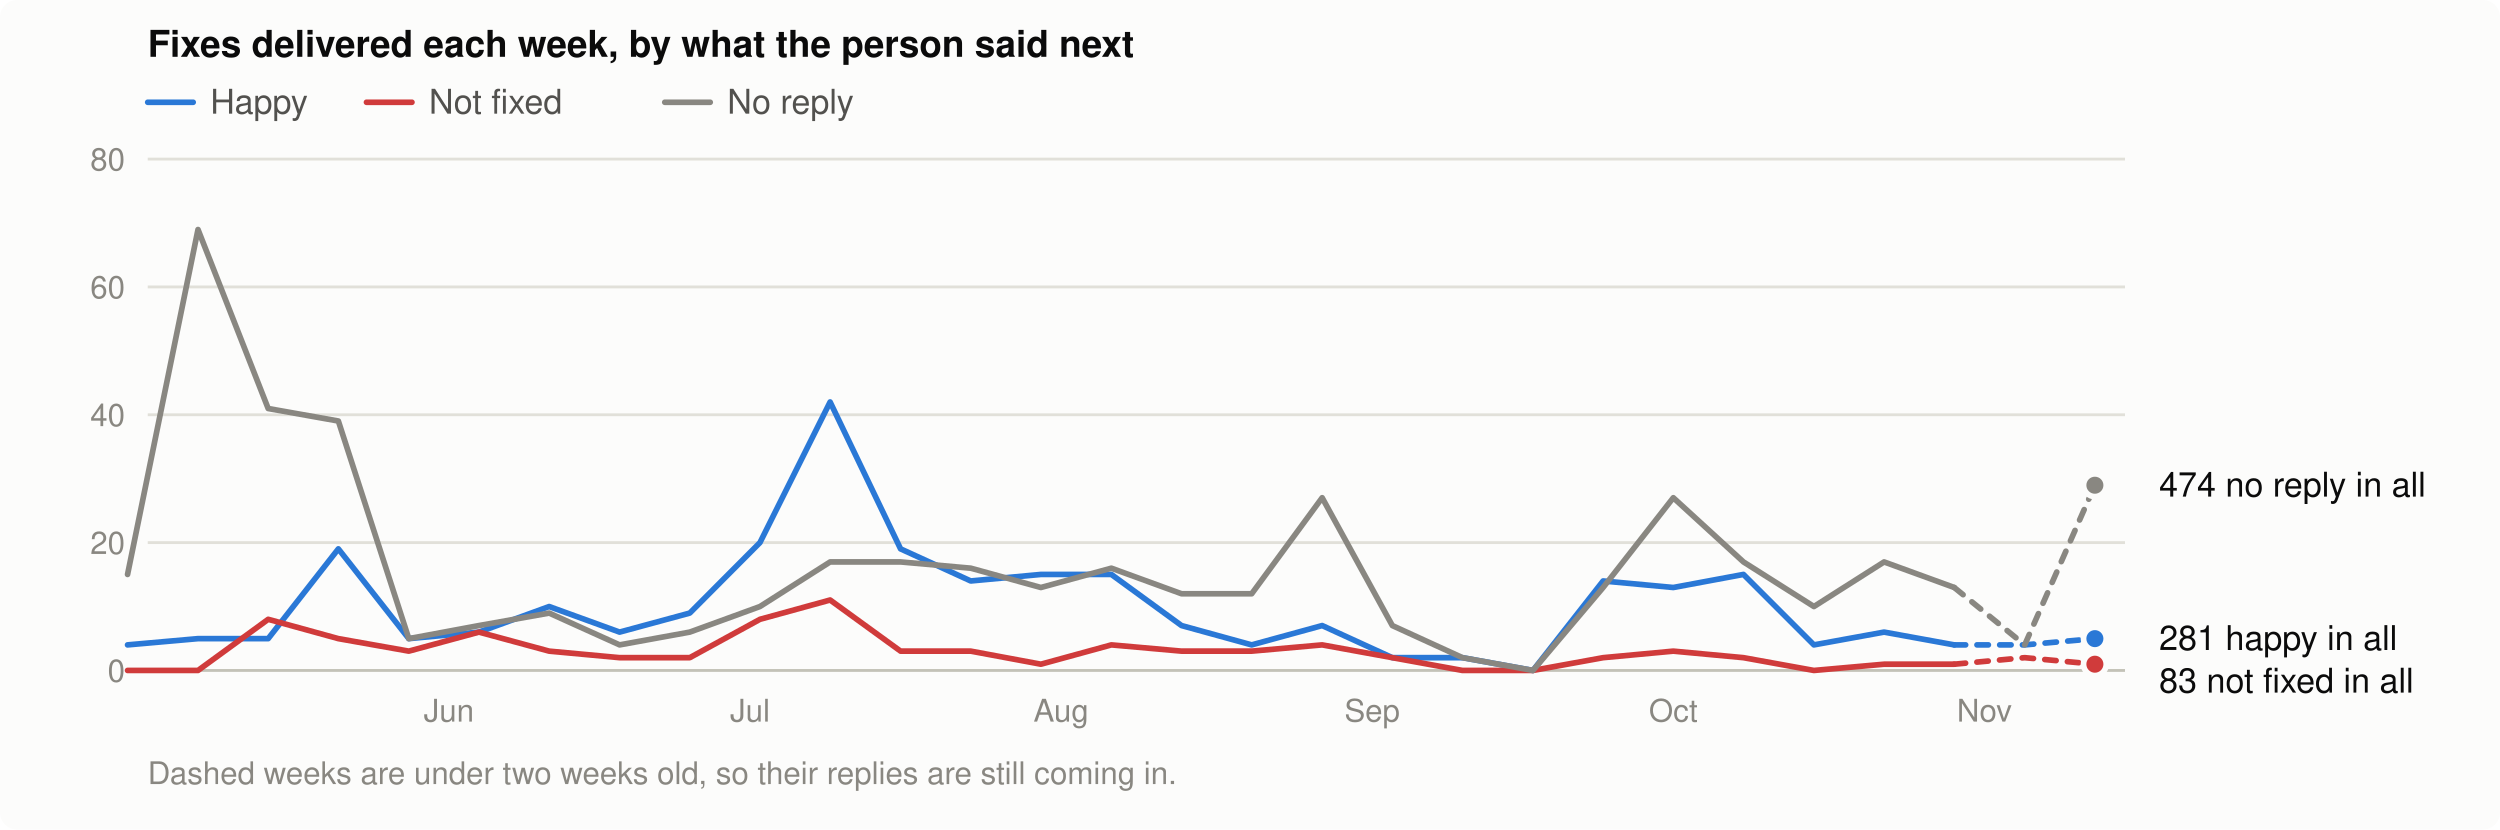
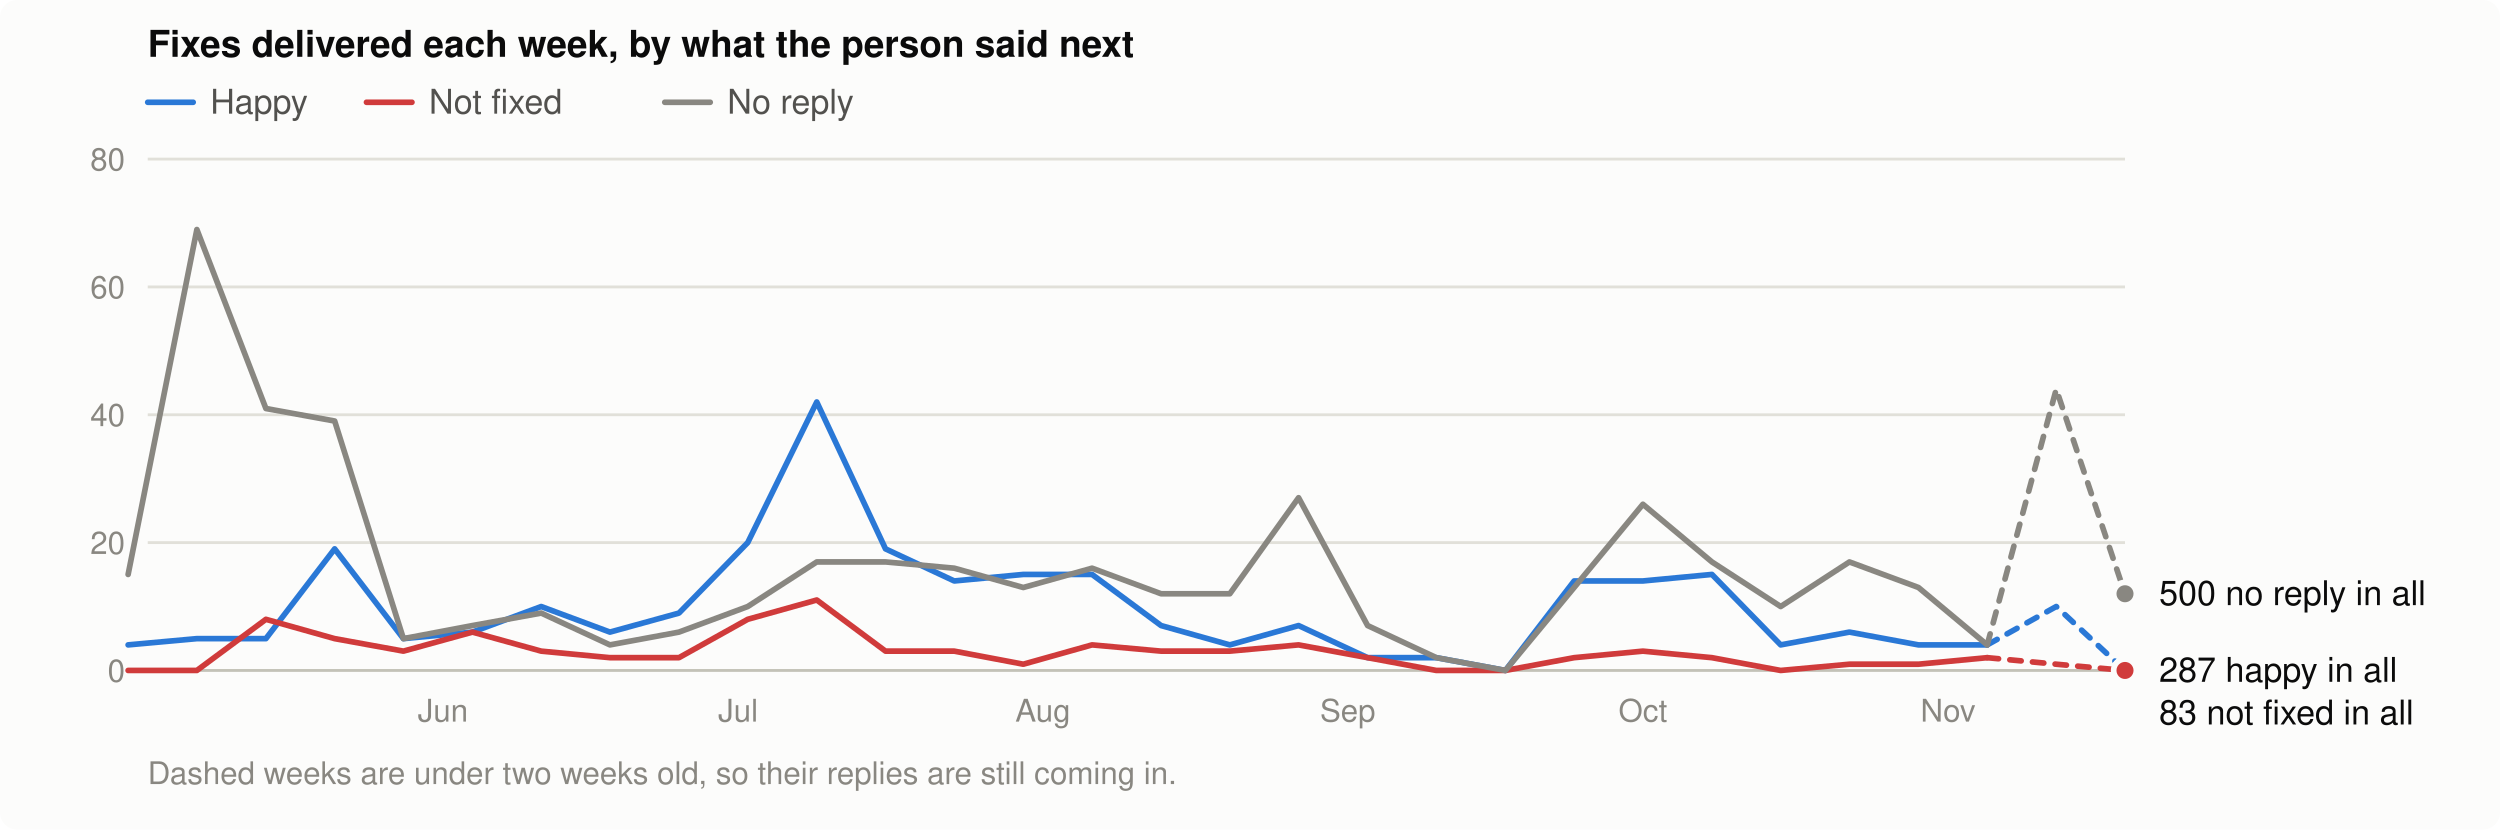
<svg xmlns="http://www.w3.org/2000/svg" width="880" height="292" viewBox="0 0 880 292" role="img" aria-labelledby="t d" font-family="-apple-system, BlinkMacSystemFont, 'Segoe UI', Helvetica, Arial, sans-serif">
  <rect width="100%" height="100%" rx="6" fill="#fcfcfb" />
  <text x="52.0" y="20.0" fill="#0b0b0b" font-size="13" font-weight="600" text-anchor="start">Fixes delivered each week, by what the person said next</text>
  <line x1="52" y1="36" x2="68" y2="36" stroke="#2a78d6" stroke-width="2" stroke-linecap="round" />
  <text x="74.0" y="40.0" fill="#52514e" font-size="12" font-weight="400" text-anchor="start">Happy</text>
  <line x1="129" y1="36" x2="145" y2="36" stroke="#d03b3b" stroke-width="2" stroke-linecap="round" />
  <text x="151.0" y="40.0" fill="#52514e" font-size="12" font-weight="400" text-anchor="start">Not fixed</text>
  <line x1="234" y1="36" x2="250" y2="36" stroke="#898781" stroke-width="2" stroke-linecap="round" />
  <text x="256.0" y="40.0" fill="#52514e" font-size="12" font-weight="400" text-anchor="start">No reply</text>
  <line x1="52" y1="236.0" x2="748" y2="236.0" stroke="#c3c2b7" stroke-width="1" />
  <text x="44.0" y="240.0" fill="#898781" font-size="11" font-weight="400" text-anchor="end">0</text>
  <line x1="52" y1="191.0" x2="748" y2="191.0" stroke="#e1e0d9" stroke-width="1" />
  <text x="44.0" y="195.0" fill="#898781" font-size="11" font-weight="400" text-anchor="end">20</text>
  <line x1="52" y1="146.0" x2="748" y2="146.0" stroke="#e1e0d9" stroke-width="1" />
  <text x="44.0" y="150.0" fill="#898781" font-size="11" font-weight="400" text-anchor="end">40</text>
  <line x1="52" y1="101.0" x2="748" y2="101.0" stroke="#e1e0d9" stroke-width="1" />
  <text x="44.0" y="105.0" fill="#898781" font-size="11" font-weight="400" text-anchor="end">60</text>
  <line x1="52" y1="56.0" x2="748" y2="56.0" stroke="#e1e0d9" stroke-width="1" />
  <text x="44.0" y="60.0" fill="#898781" font-size="11" font-weight="400" text-anchor="end">80</text>
-   <path d="M44.9,227.0 L69.7,224.8 L94.4,224.8 L119.1,193.2 L143.9,224.8 L168.6,222.5 L193.3,213.5 L218.1,222.5 L242.8,215.8 L267.5,191.0 L292.2,141.5 L317.0,193.2 L341.7,204.5 L366.4,202.2 L391.2,202.2 L415.9,220.2 L440.6,227.0 L465.4,220.2 L490.1,231.5 L514.8,231.5 L539.6,236.0 L564.3,204.5 L589.0,206.8 L613.7,202.2 L638.5,227.0 L663.2,222.5 L687.9,227.0" fill="none" stroke="#2a78d6" stroke-width="2" stroke-linejoin="round" stroke-linecap="round" />
-   <path d="M687.9,227.0 L712.7,227.0 L737.4,224.8" fill="none" stroke="#2a78d6" stroke-width="2" stroke-linejoin="round" stroke-linecap="round" stroke-dasharray="4 4" />
-   <circle cx="737.4" cy="224.8" r="4" fill="#2a78d6" stroke="#fcfcfb" stroke-width="2" />
-   <path d="M44.9,236.0 L69.7,236.0 L94.4,218.0 L119.1,224.8 L143.9,229.2 L168.6,222.5 L193.3,229.2 L218.1,231.5 L242.8,231.5 L267.5,218.0 L292.2,211.2 L317.0,229.2 L341.7,229.2 L366.4,233.8 L391.2,227.0 L415.9,229.2 L440.6,229.2 L465.4,227.0 L490.1,231.5 L514.8,236.0 L539.6,236.0 L564.3,231.5 L589.0,229.2 L613.7,231.5 L638.5,236.0 L663.2,233.8 L687.9,233.8" fill="none" stroke="#d03b3b" stroke-width="2" stroke-linejoin="round" stroke-linecap="round" />
-   <path d="M687.9,233.8 L712.7,231.5 L737.4,233.8" fill="none" stroke="#d03b3b" stroke-width="2" stroke-linejoin="round" stroke-linecap="round" stroke-dasharray="4 4" />
-   <circle cx="737.4" cy="233.8" r="4" fill="#d03b3b" stroke="#fcfcfb" stroke-width="2" />
-   <path d="M44.9,202.2 L69.7,80.8 L94.4,143.8 L119.1,148.2 L143.9,224.8 L168.6,220.2 L193.3,215.8 L218.1,227.0 L242.8,222.5 L267.5,213.5 L292.2,197.8 L317.0,197.8 L341.7,200.0 L366.4,206.8 L391.2,200.0 L415.9,209.0 L440.6,209.0 L465.4,175.2 L490.1,220.2 L514.8,231.5 L539.6,236.0 L564.3,206.8 L589.0,175.2 L613.7,197.8 L638.5,213.5 L663.2,197.8 L687.9,206.8" fill="none" stroke="#898781" stroke-width="2" stroke-linejoin="round" stroke-linecap="round" />
-   <path d="M687.9,206.8 L712.7,227.0 L737.4,170.8" fill="none" stroke="#898781" stroke-width="2" stroke-linejoin="round" stroke-linecap="round" stroke-dasharray="4 4" />
-   <circle cx="737.4" cy="170.8" r="4" fill="#898781" stroke="#fcfcfb" stroke-width="2" />
-   <text x="760.0" y="174.8" fill="#0b0b0b" font-size="12" font-weight="400" text-anchor="start">474 no reply in all</text>
-   <text x="760.0" y="228.8" fill="#0b0b0b" font-size="12" font-weight="400" text-anchor="start">281 happy in all</text>
-   <text x="760.0" y="243.8" fill="#0b0b0b" font-size="12" font-weight="400" text-anchor="start">83 not fixed in all</text>
-   <text x="158.0" y="254.0" fill="#898781" font-size="11" font-weight="400" text-anchor="middle">Jun</text>
-   <text x="264.0" y="254.0" fill="#898781" font-size="11" font-weight="400" text-anchor="middle">Jul</text>
-   <text x="373.5" y="254.0" fill="#898781" font-size="11" font-weight="400" text-anchor="middle">Aug</text>
-   <text x="483.0" y="254.0" fill="#898781" font-size="11" font-weight="400" text-anchor="middle">Sep</text>
-   <text x="589.0" y="254.0" fill="#898781" font-size="11" font-weight="400" text-anchor="middle">Oct</text>
-   <text x="698.5" y="254.0" fill="#898781" font-size="11" font-weight="400" text-anchor="middle">Nov</text>
+   <path d="M45.1,227.0 L69.3,224.8 L93.6,224.8 L117.8,193.2 L142.0,224.8 L166.3,222.5 L190.5,213.5 L214.7,222.5 L239.0,215.8 L263.2,191.0 L287.5,141.5 L311.7,193.2 L335.9,204.5 L360.2,202.2 L384.4,202.2 L408.7,220.2 L432.9,227.0 L457.1,220.2 L481.4,231.5 L505.6,231.5 L529.9,236.0 L554.1,204.5 L578.3,204.5 L602.6,202.2 L626.8,227.0 L651.0,222.5 L675.3,227.0 L699.5,227.0" fill="none" stroke="#2a78d6" stroke-width="2" stroke-linejoin="round" stroke-linecap="round" />
+   <path d="M699.5,227.0 L723.8,213.5 L748.0,236.0" fill="none" stroke="#2a78d6" stroke-width="2" stroke-linejoin="round" stroke-linecap="round" stroke-dasharray="4 4" />
+   <circle cx="748.0" cy="236.0" r="4" fill="#2a78d6" stroke="#fcfcfb" stroke-width="2" />
+   <path d="M45.1,236.0 L69.3,236.0 L93.6,218.0 L117.8,224.8 L142.0,229.2 L166.3,222.5 L190.5,229.2 L214.7,231.5 L239.0,231.5 L263.2,218.0 L287.5,211.2 L311.7,229.2 L335.9,229.2 L360.2,233.8 L384.4,227.0 L408.7,229.2 L432.9,229.2 L457.1,227.0 L481.4,231.5 L505.6,236.0 L529.9,236.0 L554.1,231.5 L578.3,229.2 L602.6,231.5 L626.8,236.0 L651.0,233.8 L675.3,233.8 L699.5,231.5" fill="none" stroke="#d03b3b" stroke-width="2" stroke-linejoin="round" stroke-linecap="round" />
+   <path d="M699.5,231.5 L723.8,233.8 L748.0,236.0" fill="none" stroke="#d03b3b" stroke-width="2" stroke-linejoin="round" stroke-linecap="round" stroke-dasharray="4 4" />
+   <circle cx="748.0" cy="236.0" r="4" fill="#d03b3b" stroke="#fcfcfb" stroke-width="2" />
+   <path d="M45.1,202.2 L69.3,80.8 L93.6,143.8 L117.8,148.2 L142.0,224.8 L166.3,220.2 L190.5,215.8 L214.7,227.0 L239.0,222.5 L263.2,213.5 L287.5,197.8 L311.7,197.8 L335.9,200.0 L360.2,206.8 L384.4,200.0 L408.7,209.0 L432.9,209.0 L457.1,175.2 L481.4,220.2 L505.6,231.5 L529.9,236.0 L554.1,206.8 L578.3,177.5 L602.6,197.8 L626.8,213.5 L651.0,197.8 L675.3,206.8 L699.5,227.0" fill="none" stroke="#898781" stroke-width="2" stroke-linejoin="round" stroke-linecap="round" />
+   <path d="M699.5,227.0 L723.8,137.0 L748.0,209.0" fill="none" stroke="#898781" stroke-width="2" stroke-linejoin="round" stroke-linecap="round" stroke-dasharray="4 4" />
+   <circle cx="748.0" cy="209.0" r="4" fill="#898781" stroke="#fcfcfb" stroke-width="2" />
+   <text x="760.0" y="213.0" fill="#0b0b0b" font-size="12" font-weight="400" text-anchor="start">500 no reply in all</text>
+   <text x="760.0" y="240.0" fill="#0b0b0b" font-size="12" font-weight="400" text-anchor="start">287 happy in all</text>
+   <text x="760.0" y="255.0" fill="#0b0b0b" font-size="12" font-weight="400" text-anchor="start">83 not fixed in all</text>
+   <text x="155.9" y="254.0" fill="#898781" font-size="11" font-weight="400" text-anchor="middle">Jun</text>
+   <text x="259.8" y="254.0" fill="#898781" font-size="11" font-weight="400" text-anchor="middle">Jul</text>
+   <text x="367.1" y="254.0" fill="#898781" font-size="11" font-weight="400" text-anchor="middle">Aug</text>
+   <text x="474.4" y="254.0" fill="#898781" font-size="11" font-weight="400" text-anchor="middle">Sep</text>
+   <text x="578.3" y="254.0" fill="#898781" font-size="11" font-weight="400" text-anchor="middle">Oct</text>
+   <text x="685.7" y="254.0" fill="#898781" font-size="11" font-weight="400" text-anchor="middle">Nov</text>
  <text x="52.0" y="276.0" fill="#898781" font-size="11" font-weight="400" text-anchor="start">Dashed weeks are under two weeks old, so their replies are still coming in.</text>
</svg>
